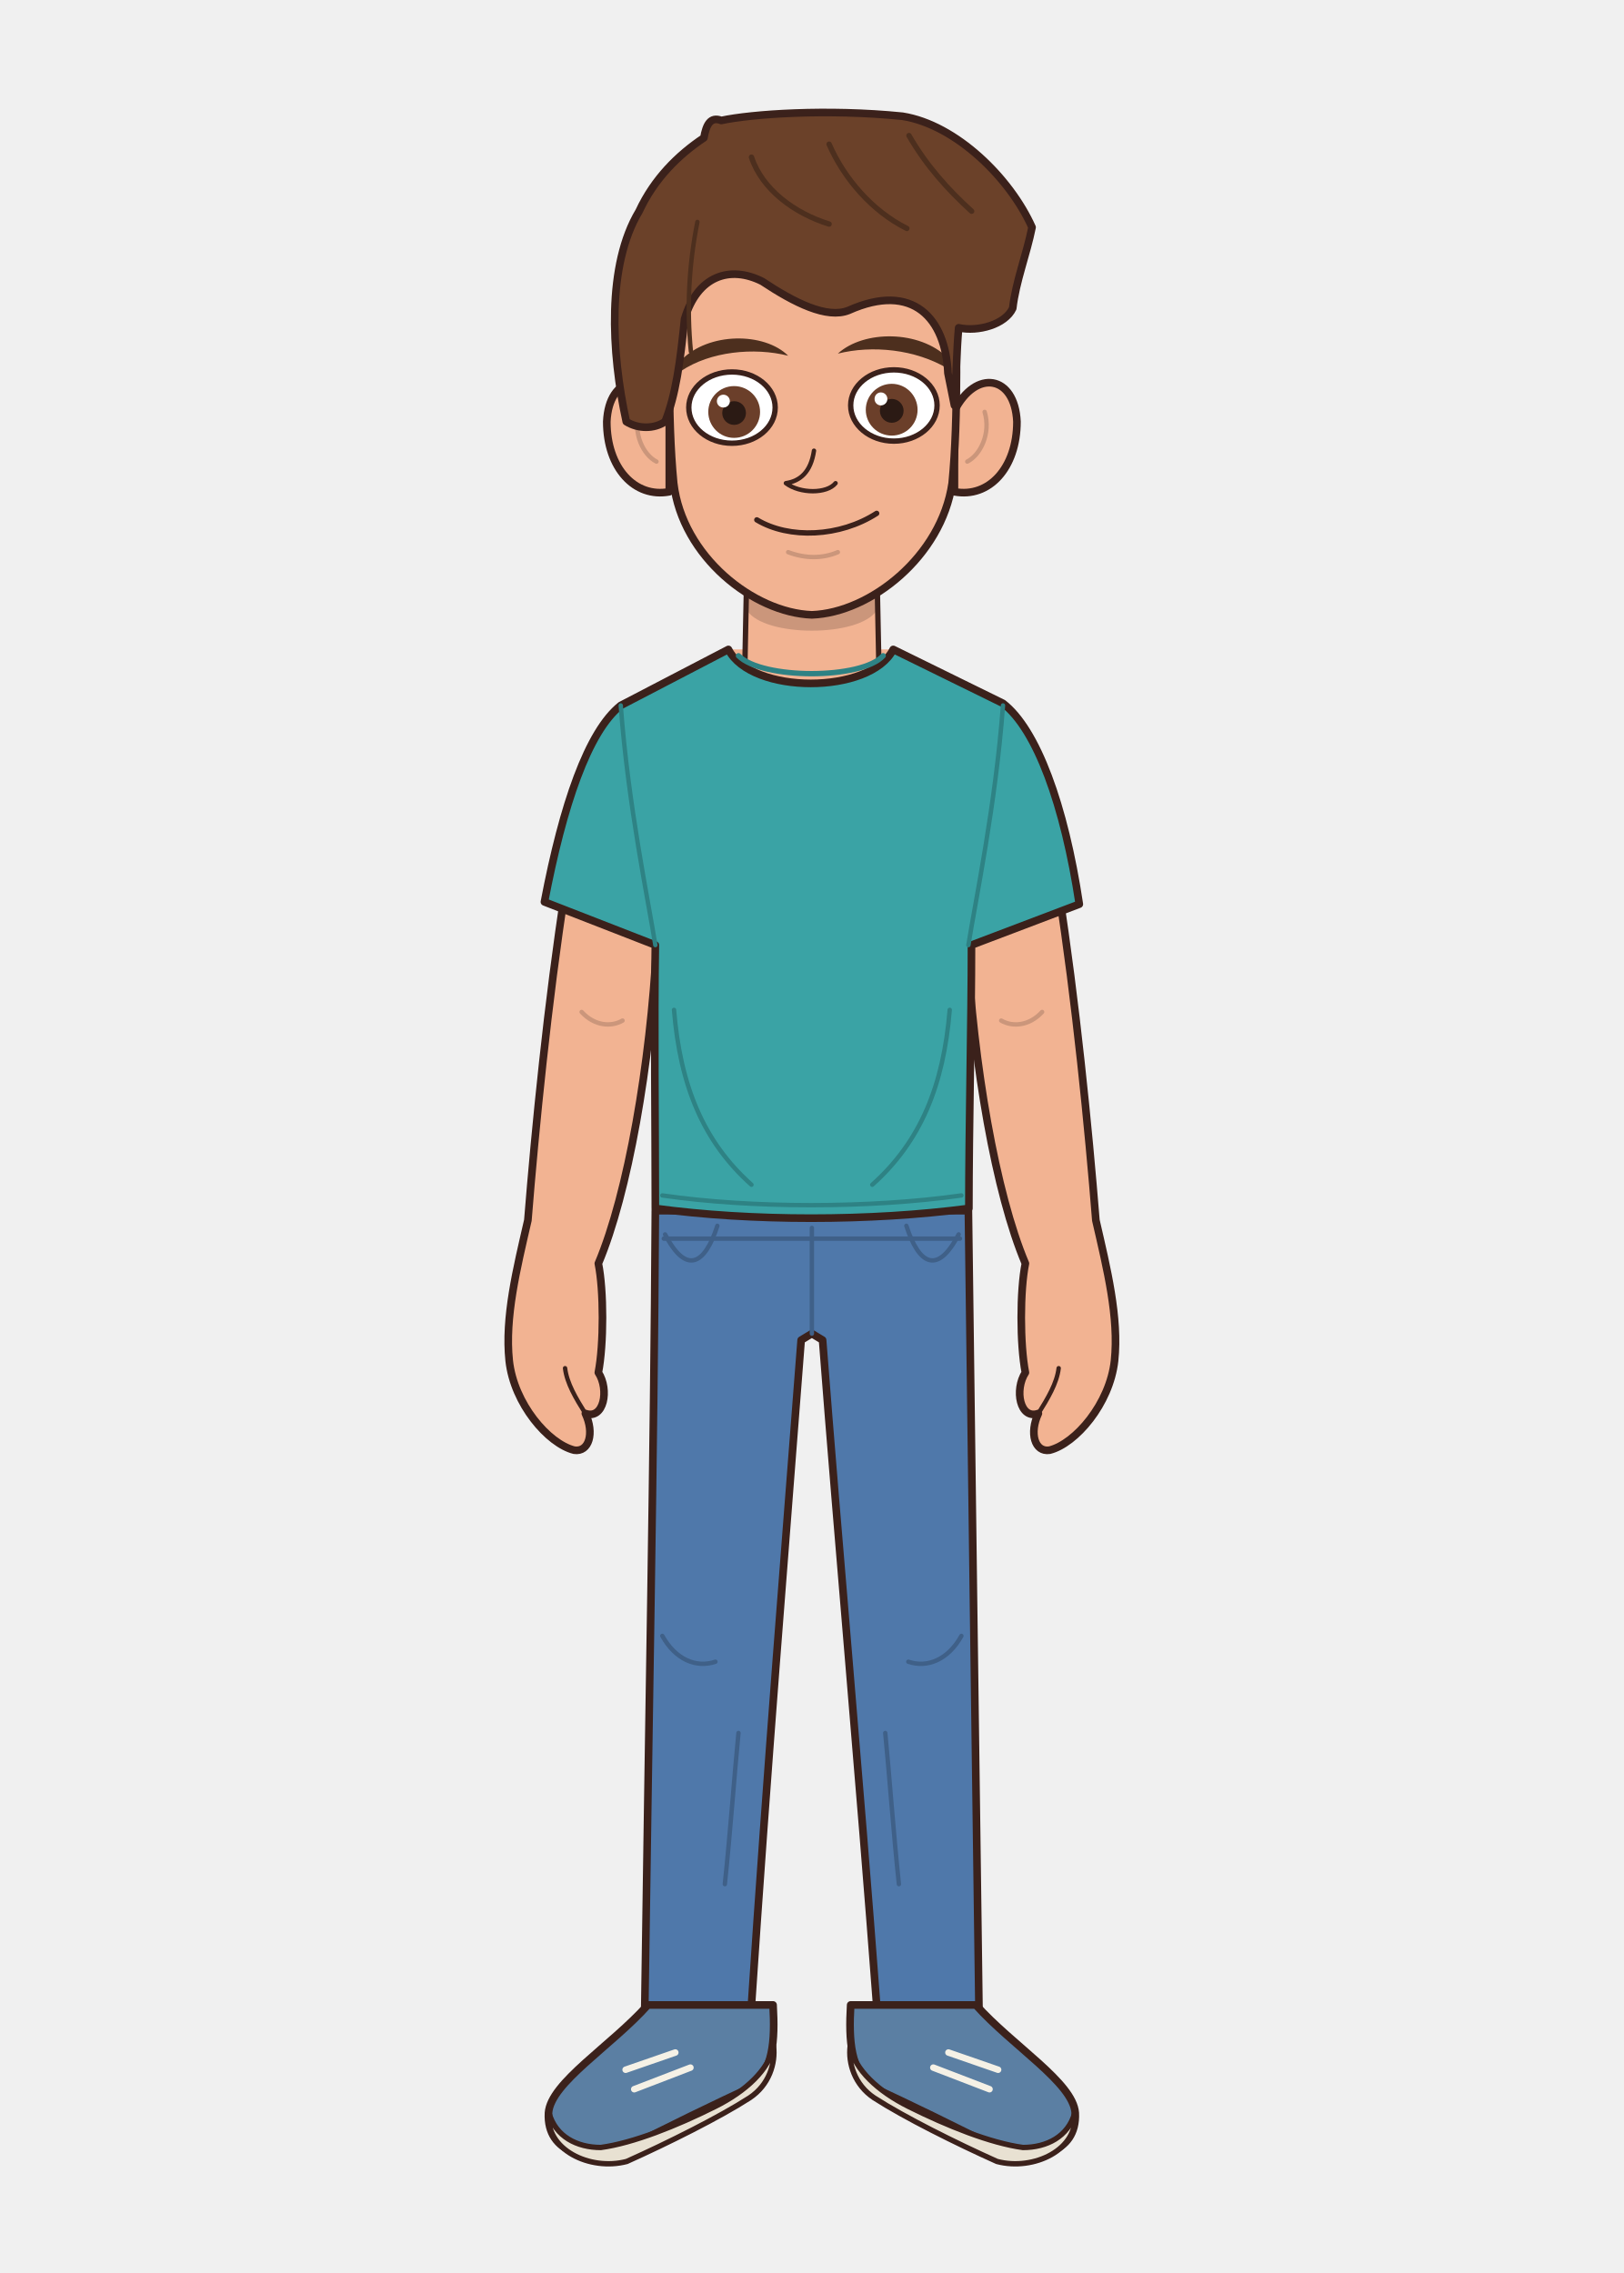
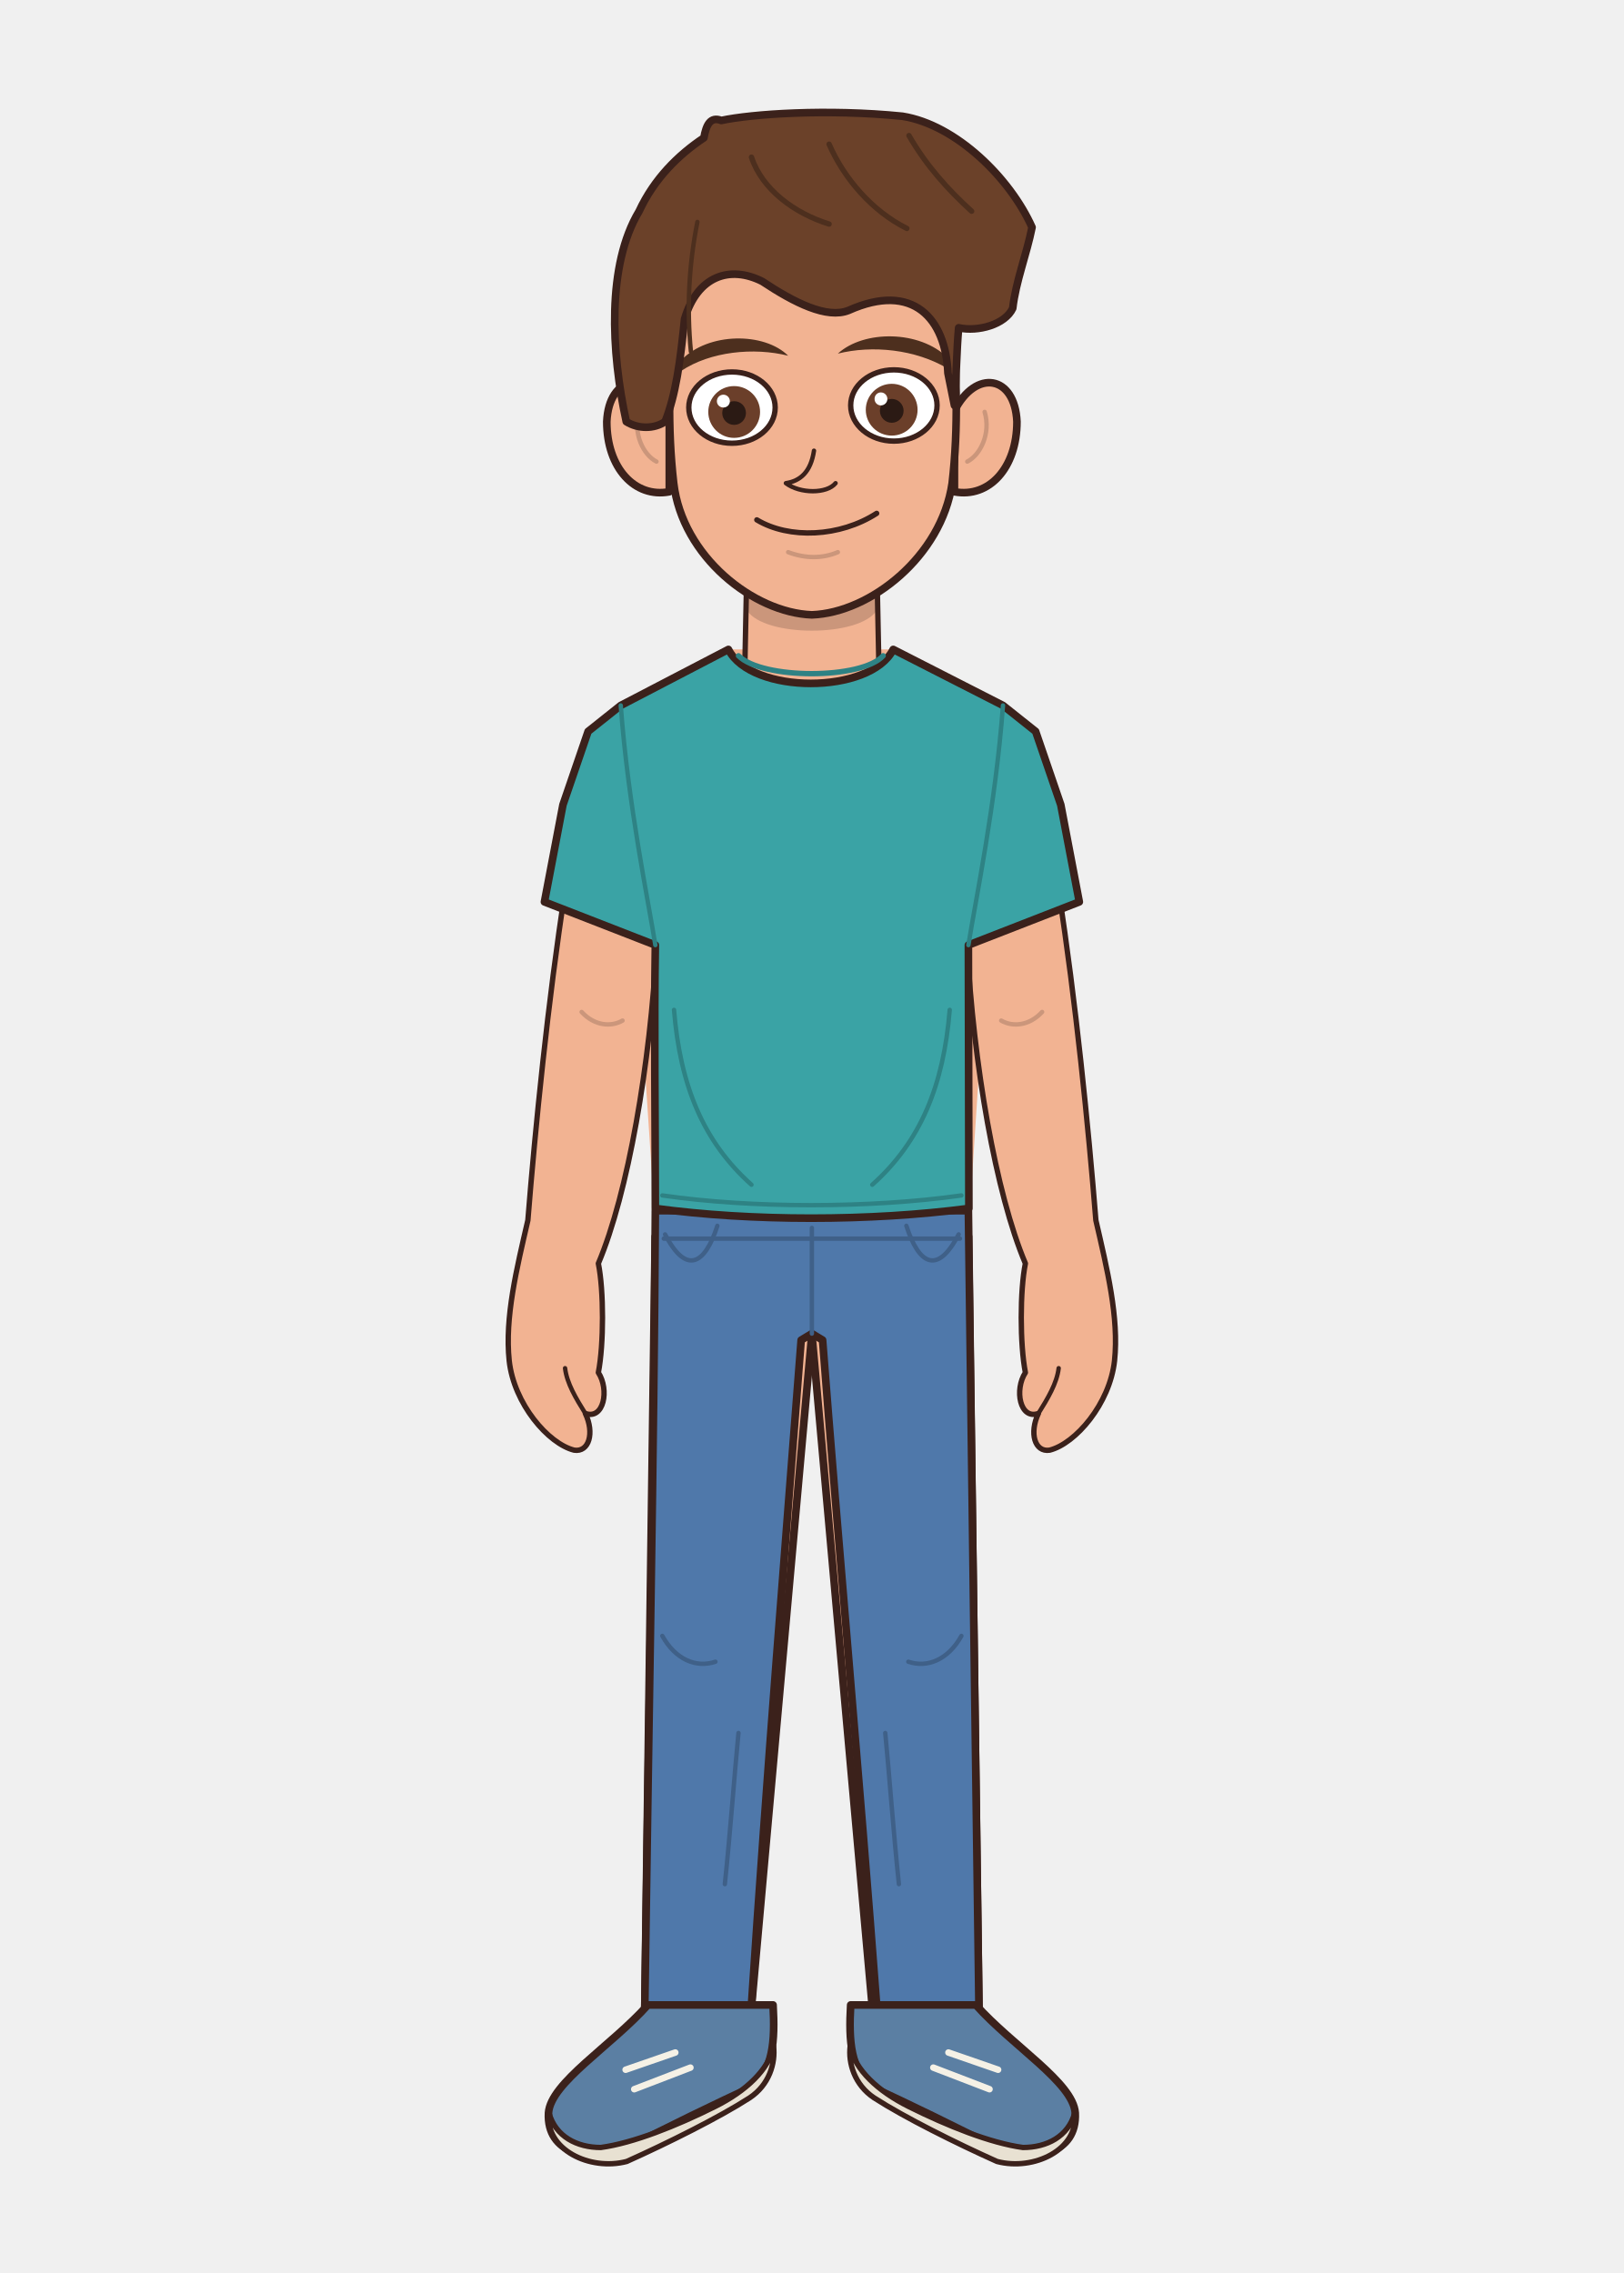
<svg xmlns="http://www.w3.org/2000/svg" viewBox="0 0 1000 1400" width="1000" height="1400">
  <g id="body">
-     <path d="M 448.6 400 L 550.1 400 L 595.6 423.9 L 596.7 755 L 403.6 755 L 404.4 423.9 Z" fill="#F2B392" stroke="none" stroke-width="0" stroke-linejoin="round" stroke-linecap="round" />
+     <path d="M 403.5 761.6 L 500 761.6 L 500 821.4 L 462.8 1236.3 L 397.1 1236.3 Z" fill="#F2B392" stroke="#3B211B" stroke-width="4.7" stroke-linejoin="round" stroke-linecap="round" />
+     <path d="M 596.5 761.6 L 500 761.6 L 500 821.4 L 537.2 1236.3 L 602.9 1236.3 Z" fill="#F2B392" stroke="#3B211B" stroke-width="4.7" stroke-linejoin="round" stroke-linecap="round" />
+     <path d="M 448.6 400 L 550.1 400 L 617.7 434.5 L 596.7 755 L 403.6 755 L 382.3 434.5 Z" fill="#F2B392" stroke="none" stroke-width="0" stroke-linejoin="round" stroke-linecap="round" />
    <path d="M 460.1 342.8 L 458.8 406.6 L 541.2 406.6 L 539.9 342.8 Z" fill="#F2B392" stroke="none" stroke-width="0" stroke-linejoin="round" stroke-linecap="round" />
    <path d="M 460.1 342.8 L 539.9 342.8 L 539.9 376 C 529.3 392.6 470.7 392.6 460.1 376 Z" fill="#cb967b" stroke="none" stroke-width="0" stroke-linejoin="round" stroke-linecap="round" />
    <path d="M 460.1 342.8 L 458.8 406.6" fill="none" stroke="#3B211B" stroke-width="3.3" stroke-linejoin="round" stroke-linecap="round" />
    <path d="M 539.9 342.8 L 541.2 406.6" fill="none" stroke="#3B211B" stroke-width="3.3" stroke-linejoin="round" stroke-linecap="round" />
-     <path d="M 348 548.9 C 337.6 615.4 329.6 695.1 325.1 751.6 C 318.2 781.5 310.8 811.5 313.6 838.1 C 316.5 864.6 337.6 889.2 353.6 893.2 C 362.8 894.6 366.2 882.6 360.5 870.6 C 371.9 874.6 375.4 856 368.5 845.4 C 371.9 828.1 371.9 794.8 368.5 778.2 C 386.8 735 400.5 655.2 404.4 582.1 Z" fill="#F2B392" stroke="#3B211B" stroke-width="4.7" stroke-linejoin="round" stroke-linecap="round" />
-     <path d="M 652 548.9 C 662.4 615.4 670.4 695.1 674.9 751.6 C 681.8 781.5 689.2 811.5 686.4 838.1 C 683.5 864.6 662.4 889.2 646.4 893.2 C 637.2 894.6 633.8 882.6 639.5 870.6 C 628.1 874.6 624.6 856 631.5 845.4 C 628.1 828.1 628.1 794.8 631.5 778.2 C 613.2 735 599.5 655.2 595.6 582.1 Z" fill="#F2B392" stroke="#3B211B" stroke-width="4.7" stroke-linejoin="round" stroke-linecap="round" />
+     <path d="M 382.3 434.5 C 359.4 455.8 346.7 509 348 548.9 C 337.6 615.4 329.6 695.1 325.1 751.6 C 318.2 781.5 310.8 811.5 313.6 838.1 C 316.5 864.6 337.6 889.2 353.6 893.2 C 362.8 894.6 366.2 882.6 360.5 870.6 C 371.9 874.6 375.4 856 368.5 845.4 C 371.9 828.1 371.9 794.8 368.5 778.2 C 386.8 735 400.5 655.2 404.4 582.1 Z" fill="#F2B392" stroke="none" stroke-width="0" stroke-linejoin="round" stroke-linecap="round" />
+     <path d="M 617.7 434.5 C 640.6 455.8 653.3 509 652 548.9 C 662.4 615.4 670.4 695.1 674.9 751.6 C 681.8 781.5 689.2 811.5 686.4 838.1 C 683.5 864.6 662.4 889.2 646.4 893.2 C 637.2 894.6 633.8 882.6 639.5 870.6 C 628.1 874.6 624.6 856 631.5 845.4 C 628.1 828.1 628.1 794.8 631.5 778.2 C 613.2 735 599.5 655.2 595.6 582.1 Z" fill="#F2B392" stroke="none" stroke-width="0" stroke-linejoin="round" stroke-linecap="round" />
+     <path d="M 382.3 434.5 C 359.4 455.8 346.7 509 348 548.9 C 337.6 615.4 329.6 695.1 325.1 751.6 C 318.2 781.5 310.8 811.5 313.6 838.1 C 316.5 864.6 337.6 889.2 353.6 893.2 C 362.8 894.6 366.2 882.6 360.5 870.6 C 371.9 874.6 375.4 856 368.5 845.4 C 371.9 828.1 371.9 794.8 368.5 778.2 C 386.8 735 400.5 655.2 404.4 582.1" fill="none" stroke="#3B211B" stroke-width="3.3" stroke-linejoin="round" stroke-linecap="round" />
+     <path d="M 617.7 434.5 C 640.6 455.8 653.3 509 652 548.9 C 662.4 615.4 670.4 695.1 674.9 751.6 C 681.8 781.5 689.2 811.5 686.4 838.1 C 683.5 864.6 662.4 889.2 646.4 893.2 C 637.2 894.6 633.8 882.6 639.5 870.6 C 628.1 874.6 624.6 856 631.5 845.4 C 628.1 828.1 628.1 794.8 631.5 778.2 C 613.2 735 599.5 655.2 595.6 582.1" fill="none" stroke="#3B211B" stroke-width="3.3" stroke-linejoin="round" stroke-linecap="round" />
+     <path d="M 448.6 400 L 382.3 434.5" fill="none" stroke="#3B211B" stroke-width="3.3" stroke-linejoin="round" stroke-linecap="round" />
+     <path d="M 550.1 400 L 617.7 434.5" fill="none" stroke="#3B211B" stroke-width="3.3" stroke-linejoin="round" stroke-linecap="round" />
    <path d="M 360.5 870.6 C 354.7 861.3 349.1 852 348 842.7" fill="none" stroke="#3B211B" stroke-width="2.7" stroke-linejoin="round" stroke-linecap="round" />
    <path d="M 639.5 870.6 C 645.3 861.3 650.9 852 652 842.7" fill="none" stroke="#3B211B" stroke-width="2.7" stroke-linejoin="round" stroke-linecap="round" />
    <path d="M 358.2 623.3 C 366.2 632 376.5 632.6 383.4 628.6" fill="none" stroke="#cb967b" stroke-width="2.7" stroke-linejoin="round" stroke-linecap="round" />
    <path d="M 641.8 623.3 C 633.8 632 623.5 632.6 616.6 628.6" fill="none" stroke="#cb967b" stroke-width="2.7" stroke-linejoin="round" stroke-linecap="round" />
  </g>
  <g id="bottom">
    <path d="M 403.6 745.7 L 596.4 745.7 C 598.3 894.6 600.6 1067.4 602.9 1236.3 L 539.9 1234.9 C 529.3 1094 516 947.7 506.6 825.4 L 500 821.4 L 493.4 825.4 C 484 947.7 472.1 1094 462.8 1234.9 L 397.1 1236.3 C 399.4 1067.4 402.8 894.6 403.6 745.7 Z" fill="#4F78AA" stroke="#3B211B" stroke-width="4.7" stroke-linejoin="round" stroke-linecap="round" />
    <path d="M 408.8 762.9 L 591.2 762.9" fill="none" stroke="#3f6088" stroke-width="2.7" stroke-linejoin="round" stroke-linecap="round" />
    <path d="M 500 756.3 L 500 821.4" fill="none" stroke="#3f6088" stroke-width="2.7" stroke-linejoin="round" stroke-linecap="round" />
    <path d="M 409.6 760.3 C 422.7 785.5 434.1 778.9 441.8 755" fill="none" stroke="#3f6088" stroke-width="2.7" stroke-linejoin="round" stroke-linecap="round" />
    <path d="M 590.4 760.3 C 577.3 785.5 565.9 778.9 558.2 755" fill="none" stroke="#3f6088" stroke-width="2.7" stroke-linejoin="round" stroke-linecap="round" />
    <path d="M 407.9 1007.6 C 416 1022.2 428.8 1027.5 440.6 1023.5" fill="none" stroke="#3f6088" stroke-width="2.7" stroke-linejoin="round" stroke-linecap="round" />
    <path d="M 592.1 1007.6 C 584 1022.2 571.2 1027.5 559.4 1023.5" fill="none" stroke="#3f6088" stroke-width="2.7" stroke-linejoin="round" stroke-linecap="round" />
    <path d="M 446.4 1160.5 C 449.9 1127.2 452.2 1094 454.8 1067.4" fill="none" stroke="#3f6088" stroke-width="2.7" stroke-linejoin="round" stroke-linecap="round" />
    <path d="M 553.6 1160.5 C 550.1 1127.2 547.8 1094 545.2 1067.4" fill="none" stroke="#3f6088" stroke-width="2.7" stroke-linejoin="round" stroke-linecap="round" />
  </g>
  <g id="top">
-     <path d="M 448.6 400 L 382.3 434.5 C 362.2 450.5 346.7 495.7 335.3 555.5 L 403.6 582.1 C 402.8 628.6 403.6 695.1 403.6 744.3 C 462.8 752.3 535.9 752.3 596.7 744.3 C 596.7 695.1 598.3 628.6 598.3 582.1 L 664.7 556.9 C 655.5 495.7 638.4 449.2 617.7 433.2 L 550.1 400 C 535.9 427.9 462.8 427.9 448.6 400 Z" fill="#3AA3A5" stroke="#3B211B" stroke-width="4.7" stroke-linejoin="round" stroke-linecap="round" />
+     <path d="M 448.6 400 L 382.3 434.5 L 362.2 450.5 L 346.7 495.7 L 335.3 555.5 L 403.6 582.1 L 403.6 582.1 C 402.8 628.6 403.6 695.1 403.6 744.3 C 462.8 752.3 535.9 752.3 596.7 744.3 C 596.7 695.1 596.4 628.6 596.4 582.1 L 596.4 582.1 L 664.7 555.5 L 653.3 495.7 L 637.8 450.5 L 617.7 434.5 L 550.1 400 C 535.9 427.9 462.8 427.9 448.6 400 Z" fill="#3AA3A5" stroke="#3B211B" stroke-width="4.7" stroke-linejoin="round" stroke-linecap="round" />
    <path d="M 454.8 403.9 C 469.4 418.6 530.6 418.6 543.9 403.9" fill="none" stroke="#2e8284" stroke-width="3.3" stroke-linejoin="round" stroke-linecap="round" />
    <path d="M 382.3 434.5 C 386.8 495.7 399.4 555.5 403.6 582.1" fill="none" stroke="#2e8284" stroke-width="2.7" stroke-linejoin="round" stroke-linecap="round" />
    <path d="M 617.7 434.5 C 613.2 495.7 600.6 555.5 596.4 582.1" fill="none" stroke="#2e8284" stroke-width="2.7" stroke-linejoin="round" stroke-linecap="round" />
    <path d="M 415.1 622 C 418.9 668.5 433 703.1 462.8 729.7" fill="none" stroke="#2e8284" stroke-width="2.7" stroke-linejoin="round" stroke-linecap="round" />
    <path d="M 584.9 622 C 581.1 668.5 567 703.1 537.2 729.7" fill="none" stroke="#2e8284" stroke-width="2.7" stroke-linejoin="round" stroke-linecap="round" />
    <path d="M 407.9 736.3 C 462.8 744.3 535.9 744.3 592.1 736.3" fill="none" stroke="#2e8284" stroke-width="2.7" stroke-linejoin="round" stroke-linecap="round" />
  </g>
  <g id="shoes">
    <path d="M 399 1234.9 L 476.1 1234.9 C 477.4 1257.5 476.1 1274.8 462.8 1285.5 C 442.8 1294.8 409.6 1310.7 384.3 1324 C 363.1 1332 336.5 1326.7 337.8 1301.4 C 339.1 1282.8 376.4 1260.2 399 1234.9 Z" fill="#5B7FA3" stroke="#3B211B" stroke-width="4.7" stroke-linejoin="round" stroke-linecap="round" />
    <path d="M 338.1 1301.4 C 335.4 1324 363.4 1337.3 386 1331.3 C 411.2 1320 443.1 1304.1 461.7 1292.1 C 473.7 1284.1 477.7 1270.8 476.4 1260.2 C 473.7 1274.8 459.1 1288.1 440.5 1297.4 C 416.5 1309.4 389.9 1320 370 1322.7 C 355.4 1322.7 342.1 1316 338.1 1301.4 Z" fill="#E8E1D2" stroke="#3B211B" stroke-width="3.3" stroke-linejoin="round" stroke-linecap="round" />
    <path d="M 385.3 1274.8 L 415.9 1264.2 M 390.6 1286.8 L 425.2 1273.5" fill="none" stroke="#F5F1E6" stroke-width="4" stroke-linejoin="round" stroke-linecap="round" />
    <path d="M 601 1234.9 L 523.9 1234.9 C 522.6 1257.5 523.9 1274.8 537.2 1285.5 C 557.2 1294.8 590.4 1310.7 615.7 1324 C 636.9 1332 663.5 1326.7 662.2 1301.4 C 660.9 1282.8 623.6 1260.2 601 1234.9 Z" fill="#5B7FA3" stroke="#3B211B" stroke-width="4.7" stroke-linejoin="round" stroke-linecap="round" />
    <path d="M 661.9 1301.4 C 664.6 1324 636.6 1337.3 614 1331.3 C 588.8 1320 556.9 1304.1 538.3 1292.1 C 526.3 1284.1 522.3 1270.8 523.6 1260.2 C 526.3 1274.8 540.9 1288.1 559.5 1297.4 C 583.5 1309.4 610.1 1320 630 1322.7 C 644.6 1322.7 657.9 1316 661.9 1301.4 Z" fill="#E8E1D2" stroke="#3B211B" stroke-width="3.3" stroke-linejoin="round" stroke-linecap="round" />
    <path d="M 614.7 1274.8 L 584.1 1264.2 M 609.4 1286.8 L 574.8 1273.5" fill="none" stroke="#F5F1E6" stroke-width="4" stroke-linejoin="round" stroke-linecap="round" />
  </g>
  <g id="head">
    <path d="M 412.2 253 C 399 227.1 375 231.1 373.7 259.7 C 373.7 288.3 391 306.9 412.2 302.9 Z" fill="#F2B392" stroke="#3B211B" stroke-width="4.7" stroke-linejoin="round" stroke-linecap="round" />
    <path d="M 587.8 253 C 601 227.1 625 231.1 626.3 259.7 C 626.3 288.3 609 306.9 587.8 302.9 Z" fill="#F2B392" stroke="#3B211B" stroke-width="4.7" stroke-linejoin="round" stroke-linecap="round" />
    <path d="M 393.6 253.7 C 389.6 267 396.3 280.3 404.3 284.3" fill="none" stroke="#cb967b" stroke-width="2.7" stroke-linejoin="round" stroke-linecap="round" />
    <path d="M 606.4 253.7 C 610.4 267 603.7 280.3 595.7 284.3" fill="none" stroke="#cb967b" stroke-width="2.7" stroke-linejoin="round" stroke-linecap="round" />
-     <path d="M 413.6 156.6 L 587.8 156.6 C 589.1 203.2 590.4 256.4 586.4 297.6 C 579.8 342.8 535.9 377.4 500 378.7 C 464.1 377.4 420.2 342.8 414.9 297.6 C 410.9 256.4 412.2 203.2 413.6 156.6 Z" fill="#F2B392" stroke="#3B211B" stroke-width="4.7" stroke-linejoin="round" stroke-linecap="round" />
+     <path d="M 414.9 189.9 C 417.6 130.1 456.1 104.8 500 104.8 C 543.9 104.8 583.8 130.1 586.4 189.9 C 589.1 229.8 590.4 263 586.4 297.6 C 579.8 342.8 535.9 377.4 500 378.7 C 464.1 377.4 420.2 342.8 414.9 297.6 C 410.9 263 412.2 229.8 414.9 189.9 Z" fill="#F2B392" stroke="#3B211B" stroke-width="4.7" stroke-linejoin="round" stroke-linecap="round" />
    <path d="M 424.2 251 C 424.2 238.9 436.1 229.1 450.8 229.1 C 465.5 229.1 477.4 238.9 477.4 251 C 477.4 263.2 465.5 273 450.8 273 C 436.1 273 424.2 263.2 424.2 251 Z" fill="#FFFFFF" stroke="#3B211B" stroke-width="3.3" stroke-linejoin="round" stroke-linecap="round" />
    <path d="M 523.9 249.7 C 523.9 237.6 535.8 227.8 550.5 227.8 C 565.2 227.8 577.1 237.6 577.1 249.7 C 577.1 261.8 565.2 271.7 550.5 271.7 C 535.8 271.7 523.9 261.8 523.9 249.7 Z" fill="#FFFFFF" stroke="#3B211B" stroke-width="3.3" stroke-linejoin="round" stroke-linecap="round" />
    <path d="M 436.2 253.7 C 436.2 244.9 443.3 237.8 452.1 237.8 C 460.9 237.8 468.1 244.9 468.1 253.7 C 468.1 262.5 460.9 269.7 452.1 269.7 C 443.3 269.7 436.2 262.5 436.2 253.7 Z" fill="#6B3F2A" stroke="none" stroke-width="0" stroke-linejoin="round" stroke-linecap="round" />
    <path d="M 533.2 252.4 C 533.2 243.6 540.4 236.4 549.2 236.4 C 558 236.4 565.1 243.6 565.1 252.4 C 565.1 261.2 558 268.3 549.2 268.3 C 540.4 268.3 533.2 261.2 533.2 252.4 Z" fill="#6B3F2A" stroke="none" stroke-width="0" stroke-linejoin="round" stroke-linecap="round" />
    <path d="M 444.8 254.4 C 444.8 250.3 448.1 247.1 452.1 247.1 C 456.2 247.1 459.4 250.3 459.4 254.4 C 459.4 258.4 456.2 261.7 452.1 261.7 C 448.1 261.7 444.8 258.4 444.8 254.4 Z" fill="#2B1A14" stroke="none" stroke-width="0" stroke-linejoin="round" stroke-linecap="round" />
    <path d="M 541.9 253 C 541.9 249 545.2 245.7 549.2 245.7 C 553.2 245.7 556.5 249 556.5 253 C 556.5 257.1 553.2 260.4 549.2 260.4 C 545.2 260.4 541.9 257.1 541.9 253 Z" fill="#2B1A14" stroke="none" stroke-width="0" stroke-linejoin="round" stroke-linecap="round" />
    <path d="M 441.5 247.1 C 441.5 244.9 443.3 243.1 445.5 243.1 C 447.7 243.1 449.5 244.9 449.5 247.1 C 449.5 249.3 447.7 251 445.5 251 C 443.3 251 441.5 249.3 441.5 247.1 Z" fill="#FFFFFF" stroke="none" stroke-width="0" stroke-linejoin="round" stroke-linecap="round" />
    <path d="M 538.6 245.7 C 538.6 243.5 540.3 241.7 542.5 241.7 C 544.7 241.7 546.5 243.5 546.5 245.7 C 546.5 247.9 544.7 249.7 542.5 249.7 C 540.3 249.7 538.6 247.9 538.6 245.7 Z" fill="#FFFFFF" stroke="none" stroke-width="0" stroke-linejoin="round" stroke-linecap="round" />
    <path d="M 419.6 221.8 C 436.2 204.5 470.7 204.5 485.4 219.1 C 464.1 213.8 437.5 216.5 419.6 228.4 Z" fill="#4d2f1e" stroke="none" stroke-width="0" stroke-linejoin="round" stroke-linecap="round" />
    <path d="M 583.8 220.5 C 566.5 203.2 531.9 203.2 516 217.8 C 537.2 212.5 563.8 215.1 583.8 227.1 Z" fill="#4d2f1e" stroke="none" stroke-width="0" stroke-linejoin="round" stroke-linecap="round" />
    <path d="M 501.3 277.6 C 499.3 290.9 492.7 296.3 484 297.6 C 492.7 304.2 509.3 304.2 514.6 297.6" fill="none" stroke="#3B211B" stroke-width="2.7" stroke-linejoin="round" stroke-linecap="round" />
    <path d="M 466.1 320.2 C 486 332.2 517.3 330.8 539.9 316.2" fill="none" stroke="#3B211B" stroke-width="3.3" stroke-linejoin="round" stroke-linecap="round" />
    <path d="M 485.4 340.1 C 496 344.1 506.6 344.1 516 340.1" fill="none" stroke="#cb967b" stroke-width="2.7" stroke-linejoin="round" stroke-linecap="round" />
  </g>
  <g id="hair_front">
    <path d="M 385.7 259.7 C 376.3 216.5 373.7 163.3 393.6 130.1 C 402.9 110.1 417.6 95.5 433.5 84.9 C 434.9 76.9 437.5 71.6 444.2 74.2 C 462.8 70.2 509.3 66.9 555.8 71.6 C 589.1 76.9 622.3 110.1 635.6 140 C 632.3 156.6 625.6 173.3 623.7 189.9 C 619 199.9 602.4 204.5 590.4 201.9 C 589.1 216.5 589.1 229.8 587.8 249.7 L 583.8 229.8 C 582.4 196.5 562.5 173.3 522.6 191.2 C 509.3 196.5 489.4 186.6 469.4 173.3 C 449.5 163.3 429.5 169.9 421.6 196.5 C 418.9 223.1 416.2 243.1 409.6 259.7 C 402.9 264.3 393 264.3 385.7 259.7 Z" fill="#6B4129" stroke="#3B211B" stroke-width="4.7" stroke-linejoin="round" stroke-linecap="round" />
    <path d="M 462.8 96.8 C 469.4 116.8 489.4 131.4 510.6 138" fill="none" stroke="#4d2f1e" stroke-width="3.3" stroke-linejoin="round" stroke-linecap="round" />
    <path d="M 510.6 88.8 C 519.9 110.1 537.2 130.1 558.5 140.7" fill="none" stroke="#4d2f1e" stroke-width="3.3" stroke-linejoin="round" stroke-linecap="round" />
    <path d="M 559.8 83.5 C 570.5 102.1 583.8 116.8 598.4 130.1" fill="none" stroke="#4d2f1e" stroke-width="3.3" stroke-linejoin="round" stroke-linecap="round" />
    <path d="M 429.5 136.7 C 424.2 163.3 422.9 189.9 425.5 216.5" fill="none" stroke="#4d2f1e" stroke-width="2.7" stroke-linejoin="round" stroke-linecap="round" />
  </g>
</svg>
